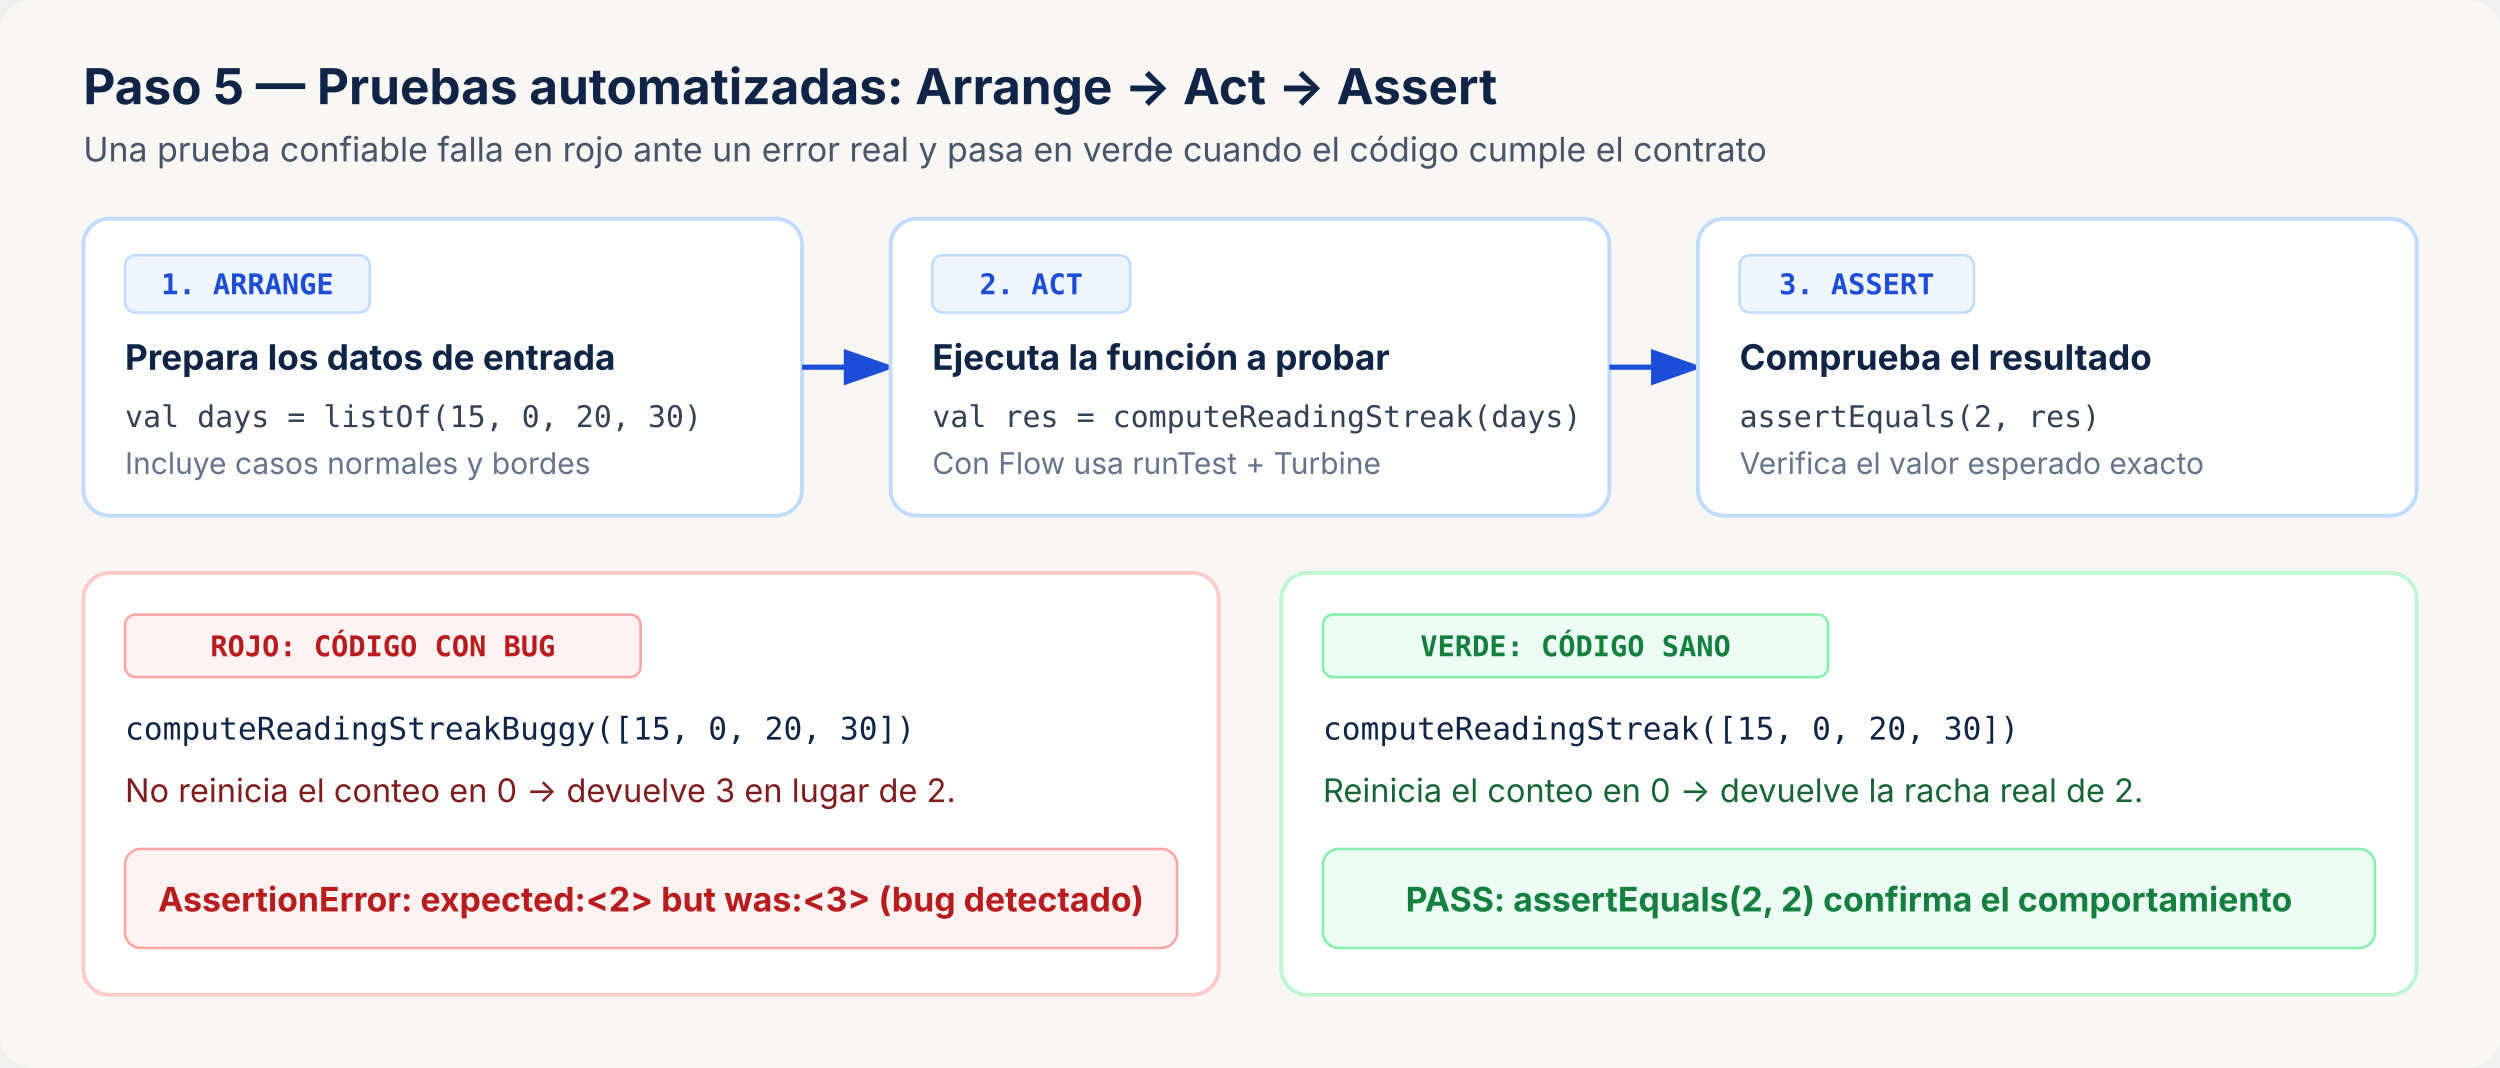
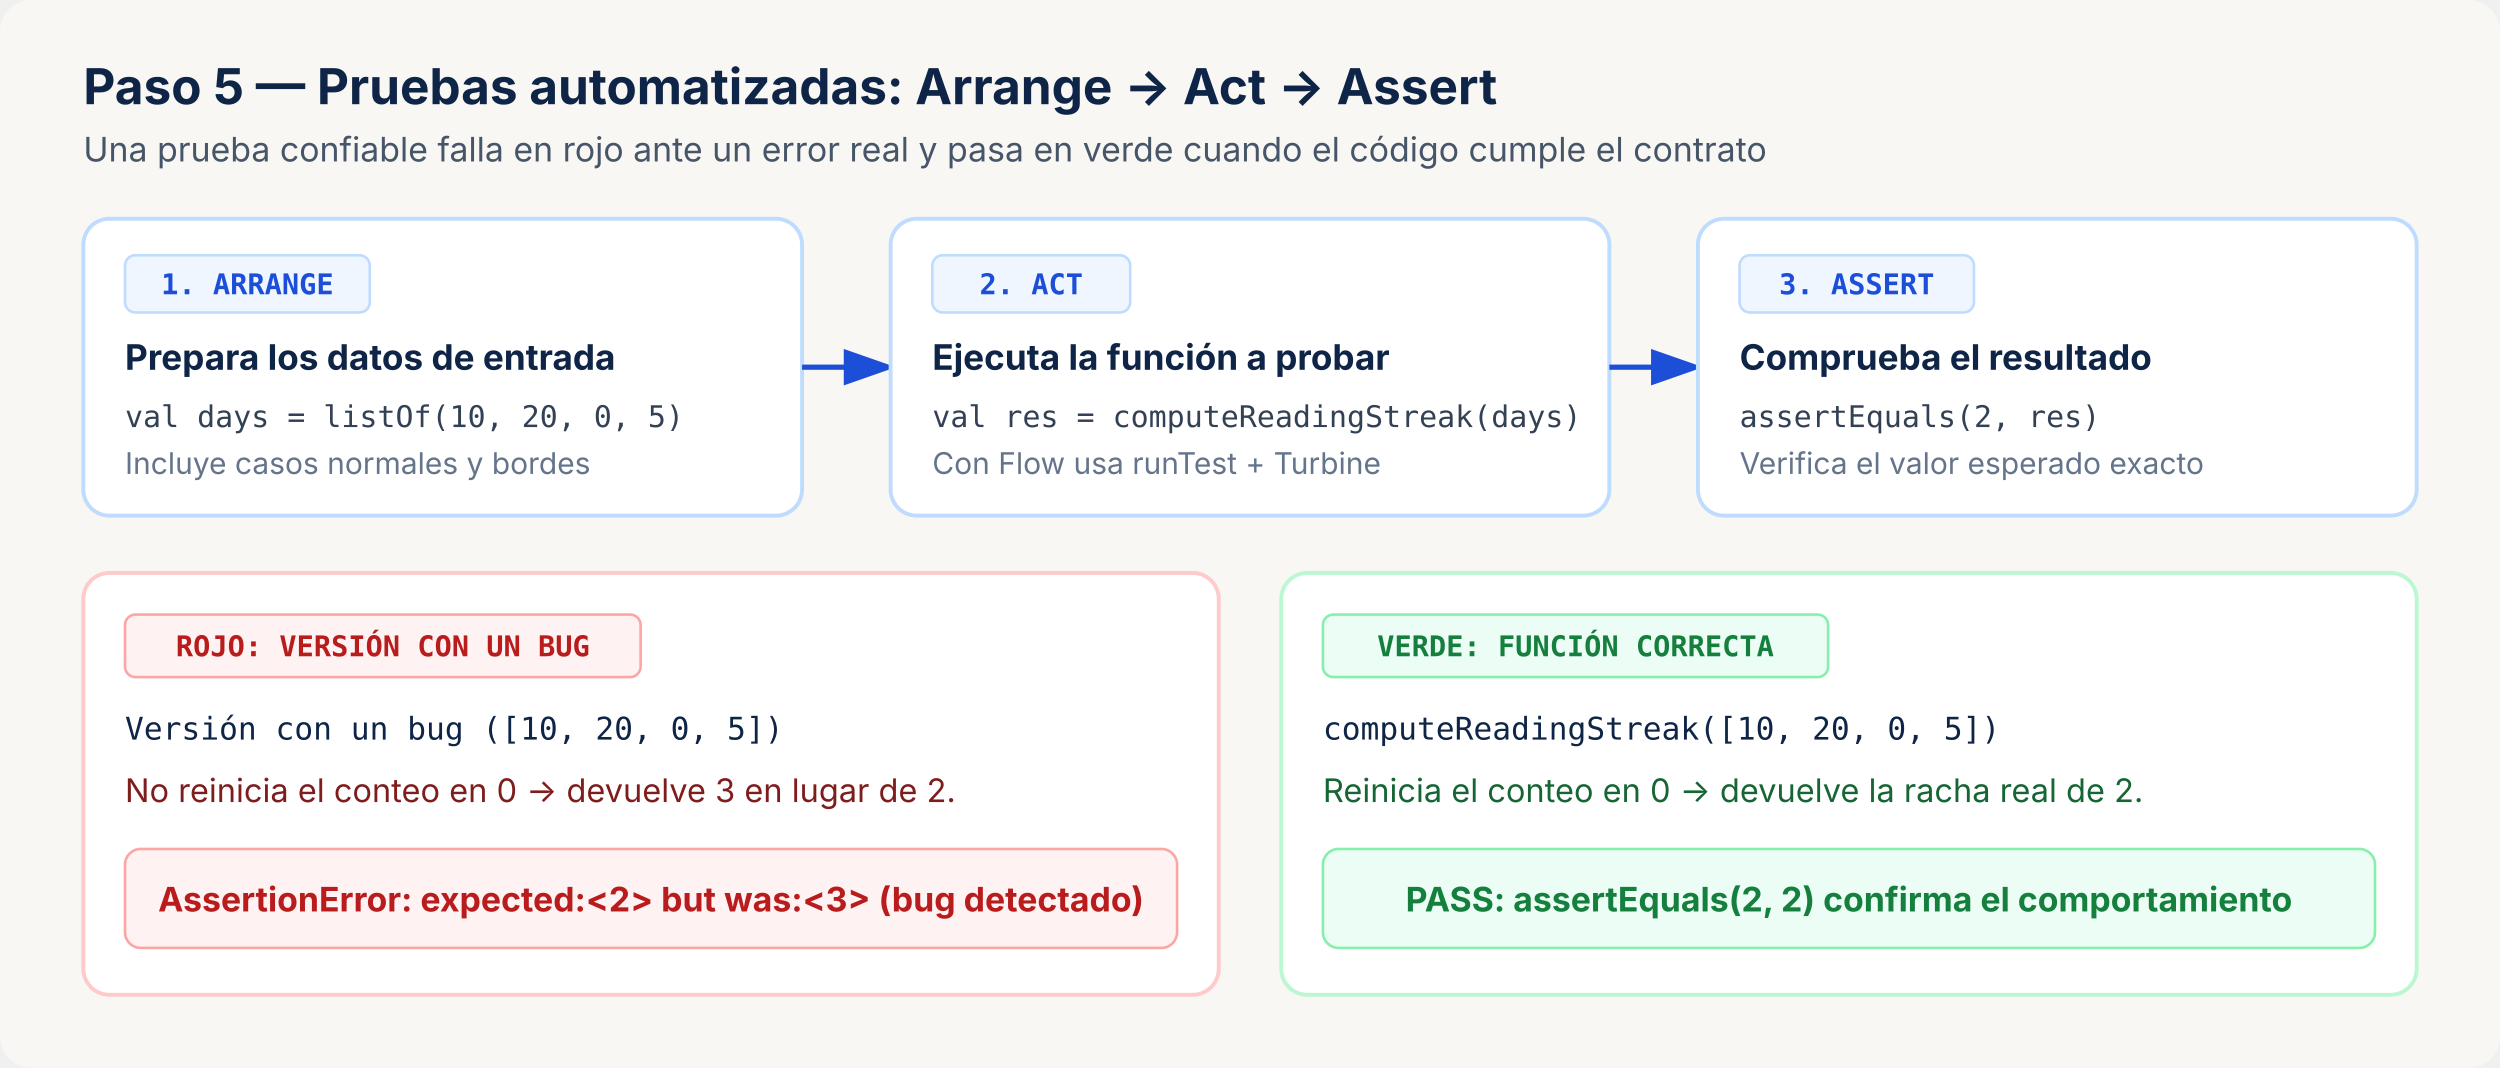
<svg xmlns="http://www.w3.org/2000/svg" viewBox="0 0 960 410" role="img" aria-labelledby="test-title test-desc">
  <defs>
    <marker id="arr-blue" markerWidth="10" markerHeight="7" refX="8" refY="3.5" orient="auto">
      <polygon points="0 0, 10 3.5, 0 7" fill="#1D4ED8" />
    </marker>
  </defs>
  <rect width="960" height="410" rx="12" fill="#F8F7F4" />
  <text x="32" y="40" fill="#0F2547" font-family="system-ui, -apple-system, 'Segoe UI', sans-serif" font-size="19" font-weight="700">Paso 5 — Pruebas automatizadas: Arrange → Act → Assert</text>
  <text x="32" y="62" fill="#475569" font-family="system-ui, -apple-system, 'Segoe UI', sans-serif" font-size="13">Una prueba confiable falla en rojo ante un error real y pasa en verde cuando el código cumple el contrato</text>
  <rect x="32" y="84" width="276" height="114" rx="10" fill="#FFFFFF" stroke="#BFDBFE" stroke-width="1.5" />
  <rect x="48" y="98" width="94" height="22" rx="4" fill="#EFF6FF" stroke="#BFDBFE" stroke-width="1" />
  <text x="95" y="113" fill="#1D4ED8" font-family="ui-monospace, SFMono-Regular, monospace" font-size="11" font-weight="700" text-anchor="middle">1. ARRANGE</text>
  <text x="48" y="142" fill="#0F2547" font-family="system-ui, -apple-system, sans-serif" font-size="13.5" font-weight="700">Prepara los datos de entrada</text>
-   <text x="48" y="164" fill="#334155" font-family="ui-monospace, SFMono-Regular, monospace" font-size="11.5">val days = listOf(15, 0, 20, 30)</text>
+   <text x="48" y="164" fill="#334155" font-family="ui-monospace, SFMono-Regular, monospace" font-size="11.5">val days = listOf(10, 20, 0, 5)</text>
  <text x="48" y="182" fill="#64748B" font-family="system-ui, -apple-system, sans-serif" font-size="11.5">Incluye casos normales y bordes</text>
  <line x1="308" y1="141" x2="340" y2="141" stroke="#1D4ED8" stroke-width="2" marker-end="url(#arr-blue)" />
  <rect x="342" y="84" width="276" height="114" rx="10" fill="#FFFFFF" stroke="#BFDBFE" stroke-width="1.5" />
  <rect x="358" y="98" width="76" height="22" rx="4" fill="#EFF6FF" stroke="#BFDBFE" stroke-width="1" />
  <text x="396" y="113" fill="#1D4ED8" font-family="ui-monospace, SFMono-Regular, monospace" font-size="11" font-weight="700" text-anchor="middle">2. ACT</text>
  <text x="358" y="142" fill="#0F2547" font-family="system-ui, -apple-system, sans-serif" font-size="13.5" font-weight="700">Ejecuta la función a probar</text>
  <text x="358" y="164" fill="#334155" font-family="ui-monospace, SFMono-Regular, monospace" font-size="11.5">val res = computeReadingStreak(days)</text>
  <text x="358" y="182" fill="#64748B" font-family="system-ui, -apple-system, sans-serif" font-size="11.5">Con Flow usa runTest + Turbine</text>
  <line x1="618" y1="141" x2="650" y2="141" stroke="#1D4ED8" stroke-width="2" marker-end="url(#arr-blue)" />
  <rect x="652" y="84" width="276" height="114" rx="10" fill="#FFFFFF" stroke="#BFDBFE" stroke-width="1.5" />
  <rect x="668" y="98" width="90" height="22" rx="4" fill="#EFF6FF" stroke="#BFDBFE" stroke-width="1" />
  <text x="713" y="113" fill="#1D4ED8" font-family="ui-monospace, SFMono-Regular, monospace" font-size="11" font-weight="700" text-anchor="middle">3. ASSERT</text>
  <text x="668" y="142" fill="#0F2547" font-family="system-ui, -apple-system, sans-serif" font-size="13.5" font-weight="700">Comprueba el resultado</text>
  <text x="668" y="164" fill="#334155" font-family="ui-monospace, SFMono-Regular, monospace" font-size="11.5">assertEquals(2, res)</text>
  <text x="668" y="182" fill="#64748B" font-family="system-ui, -apple-system, sans-serif" font-size="11.5">Verifica el valor esperado exacto</text>
  <rect x="32" y="220" width="436" height="162" rx="10" fill="#FFFFFF" stroke="#FECACA" stroke-width="1.5" />
  <rect x="48" y="236" width="198" height="24" rx="4" fill="#FEF2F2" stroke="#FCA5A5" stroke-width="1" />
-   <text x="147" y="252" fill="#B91C1C" font-family="ui-monospace, SFMono-Regular, monospace" font-size="11" font-weight="700" text-anchor="middle">ROJO: CÓDIGO CON BUG</text>
-   <text x="48" y="284" fill="#0F2547" font-family="ui-monospace, SFMono-Regular, monospace" font-size="12">computeReadingStreakBuggy([15, 0, 20, 30])</text>
+   <text x="147" y="252" fill="#B91C1C" font-family="ui-monospace, SFMono-Regular, monospace" font-size="11" font-weight="700" text-anchor="middle">ROJO: VERSIÓN CON UN BUG</text>
+   <text x="48" y="284" fill="#0F2547" font-family="ui-monospace, SFMono-Regular, monospace" font-size="12">Versión con un bug ([10, 20, 0, 5])</text>
  <text x="48" y="308" fill="#7F1D1D" font-family="system-ui, -apple-system, sans-serif" font-size="12.5">No reinicia el conteo en 0 → devuelve 3 en lugar de 2.</text>
  <rect x="48" y="326" width="404" height="38" rx="6" fill="#FEF2F2" stroke="#FCA5A5" stroke-width="1" />
  <text x="250" y="350" fill="#B91C1C" font-family="system-ui, -apple-system, sans-serif" font-size="13" font-weight="700" text-anchor="middle">AssertionError: expected:&lt;2&gt; but was:&lt;3&gt; (bug detectado)</text>
  <rect x="492" y="220" width="436" height="162" rx="10" fill="#FFFFFF" stroke="#BBF7D0" stroke-width="1.5" />
  <rect x="508" y="236" width="194" height="24" rx="4" fill="#ECFDF5" stroke="#86EFAC" stroke-width="1" />
-   <text x="605" y="252" fill="#15803D" font-family="ui-monospace, SFMono-Regular, monospace" font-size="11" font-weight="700" text-anchor="middle">VERDE: CÓDIGO SANO</text>
-   <text x="508" y="284" fill="#0F2547" font-family="ui-monospace, SFMono-Regular, monospace" font-size="12">computeReadingStreak([15, 0, 20, 30])</text>
+   <text x="605" y="252" fill="#15803D" font-family="ui-monospace, SFMono-Regular, monospace" font-size="11" font-weight="700" text-anchor="middle">VERDE: FUNCIÓN CORRECTA</text>
+   <text x="508" y="284" fill="#0F2547" font-family="ui-monospace, SFMono-Regular, monospace" font-size="12">computeReadingStreak([10, 20, 0, 5])</text>
  <text x="508" y="308" fill="#166534" font-family="system-ui, -apple-system, sans-serif" font-size="12.5">Reinicia el conteo en 0 → devuelve la racha real de 2.</text>
  <rect x="508" y="326" width="404" height="38" rx="6" fill="#ECFDF5" stroke="#86EFAC" stroke-width="1" />
  <text x="710" y="350" fill="#15803D" font-family="system-ui, -apple-system, sans-serif" font-size="13" font-weight="700" text-anchor="middle">PASS: assertEquals(2, 2) confirma el comportamiento</text>
</svg>
